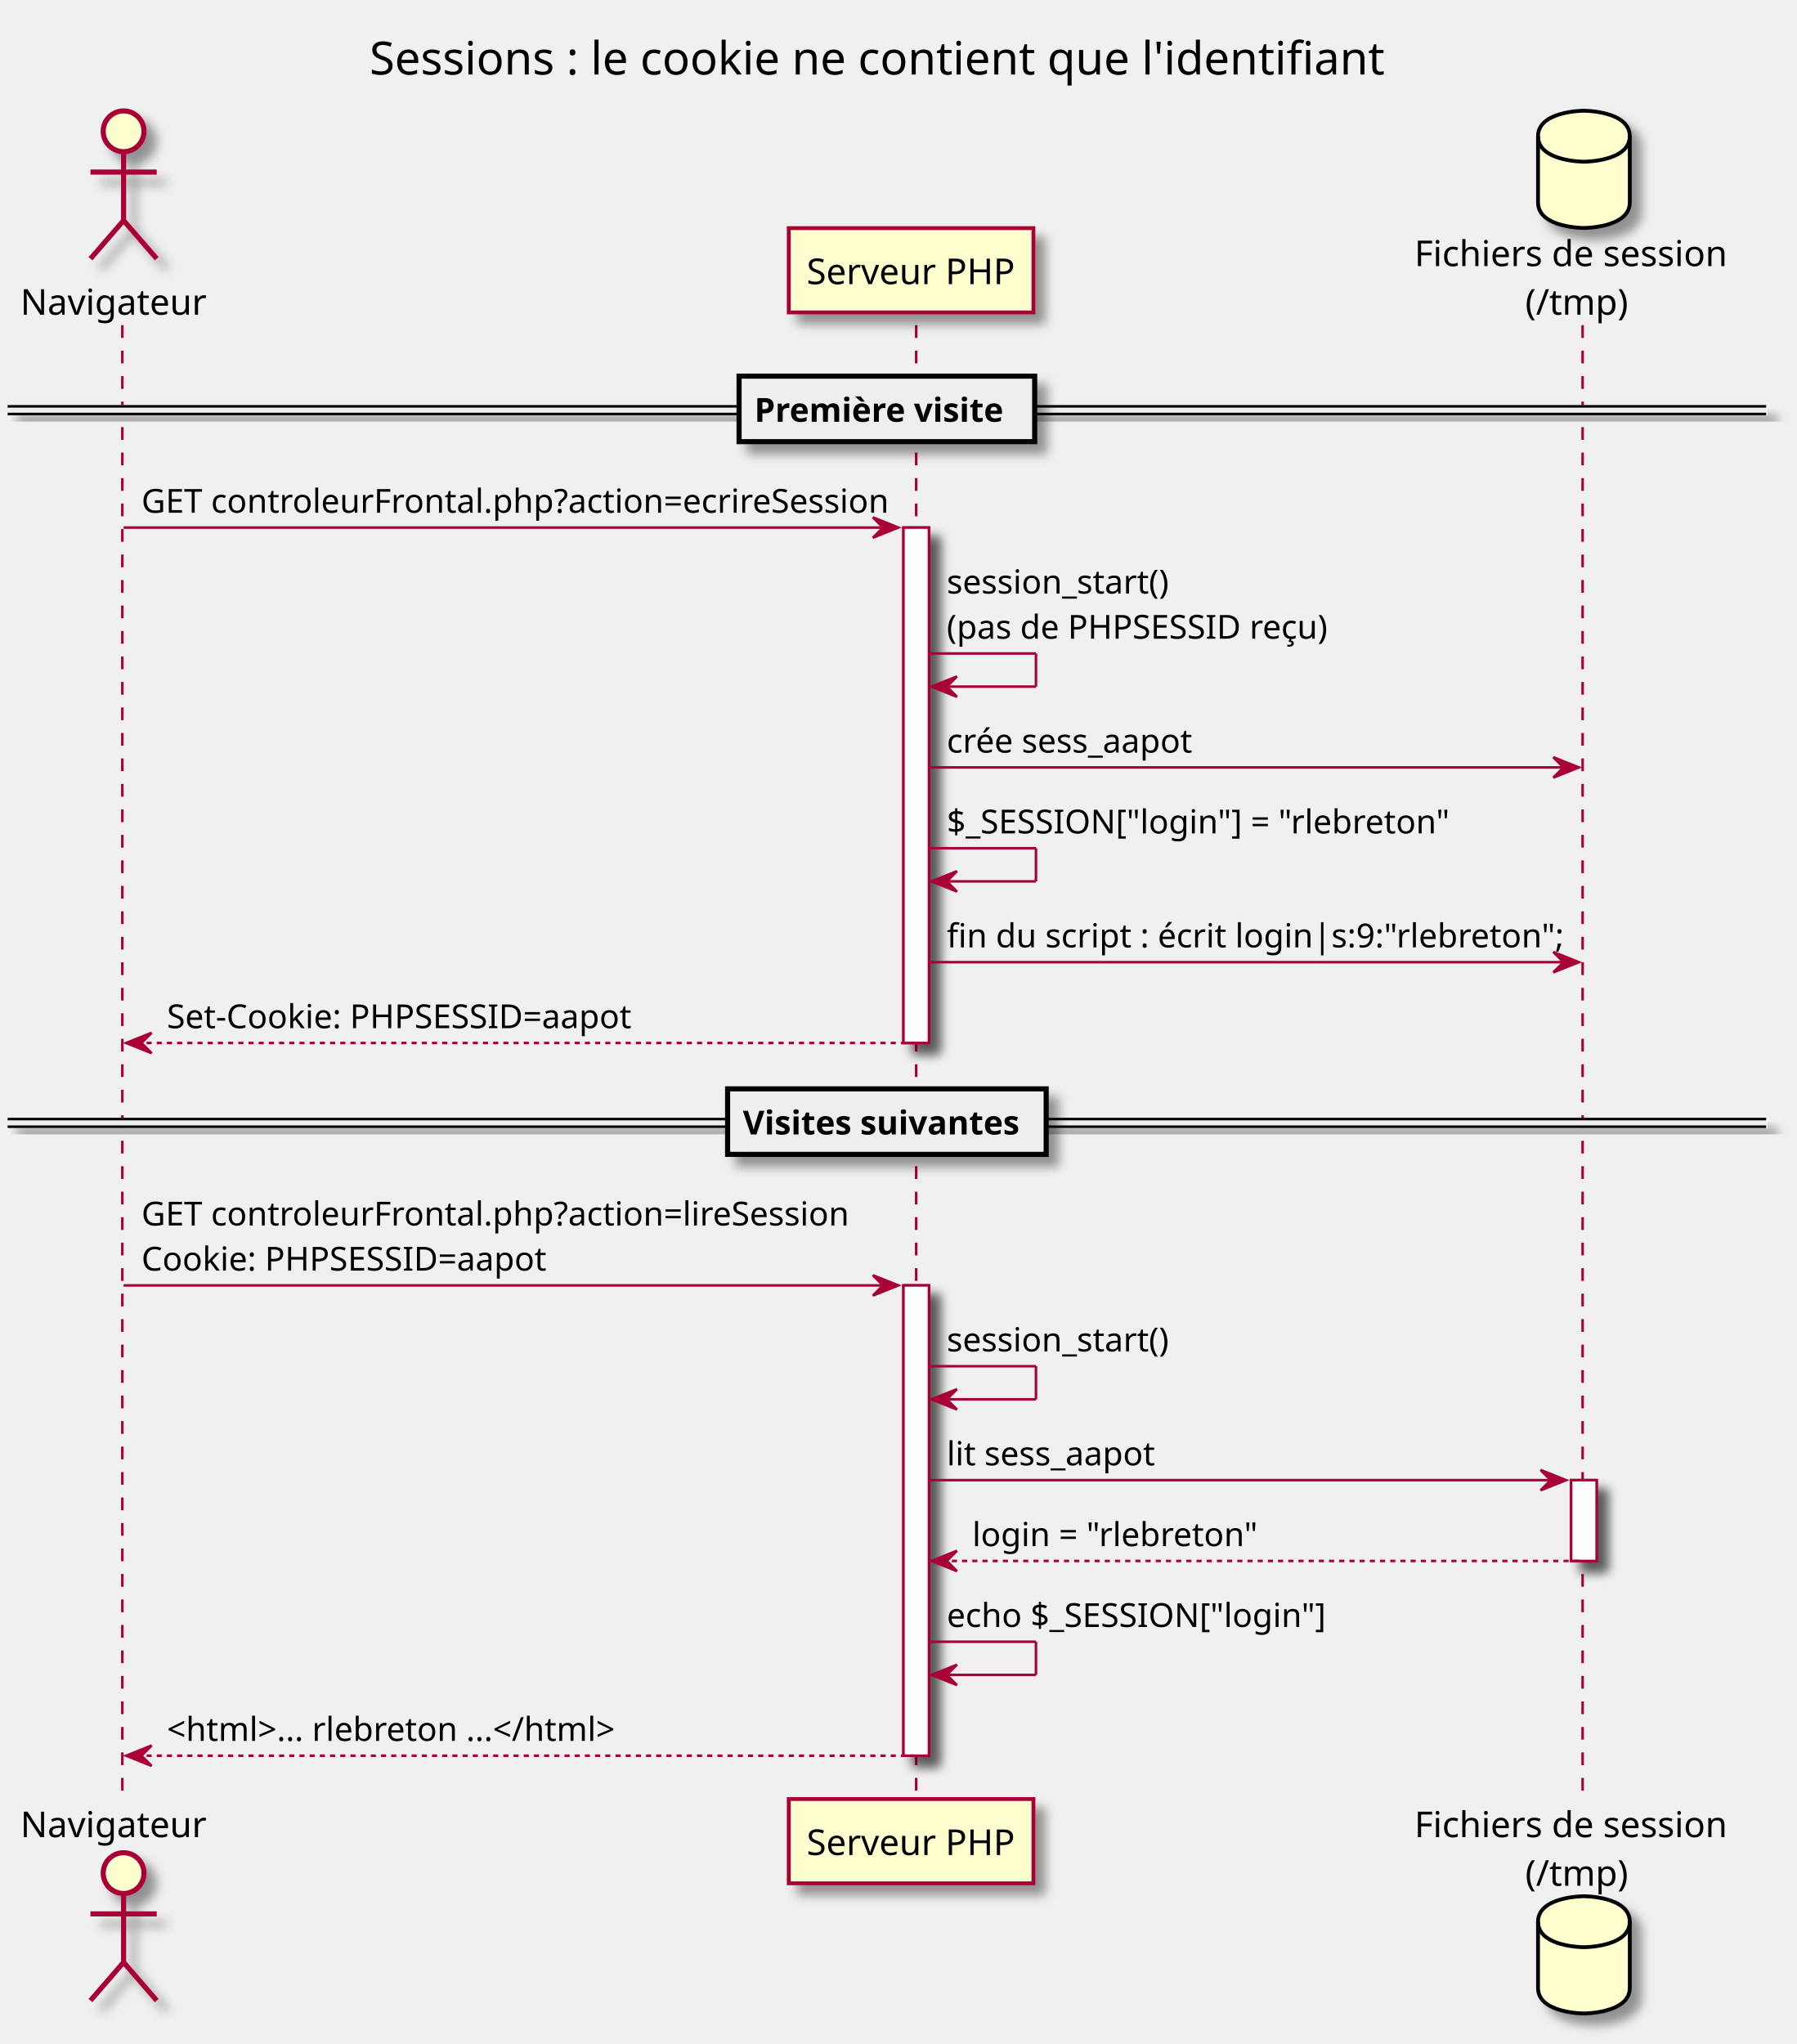
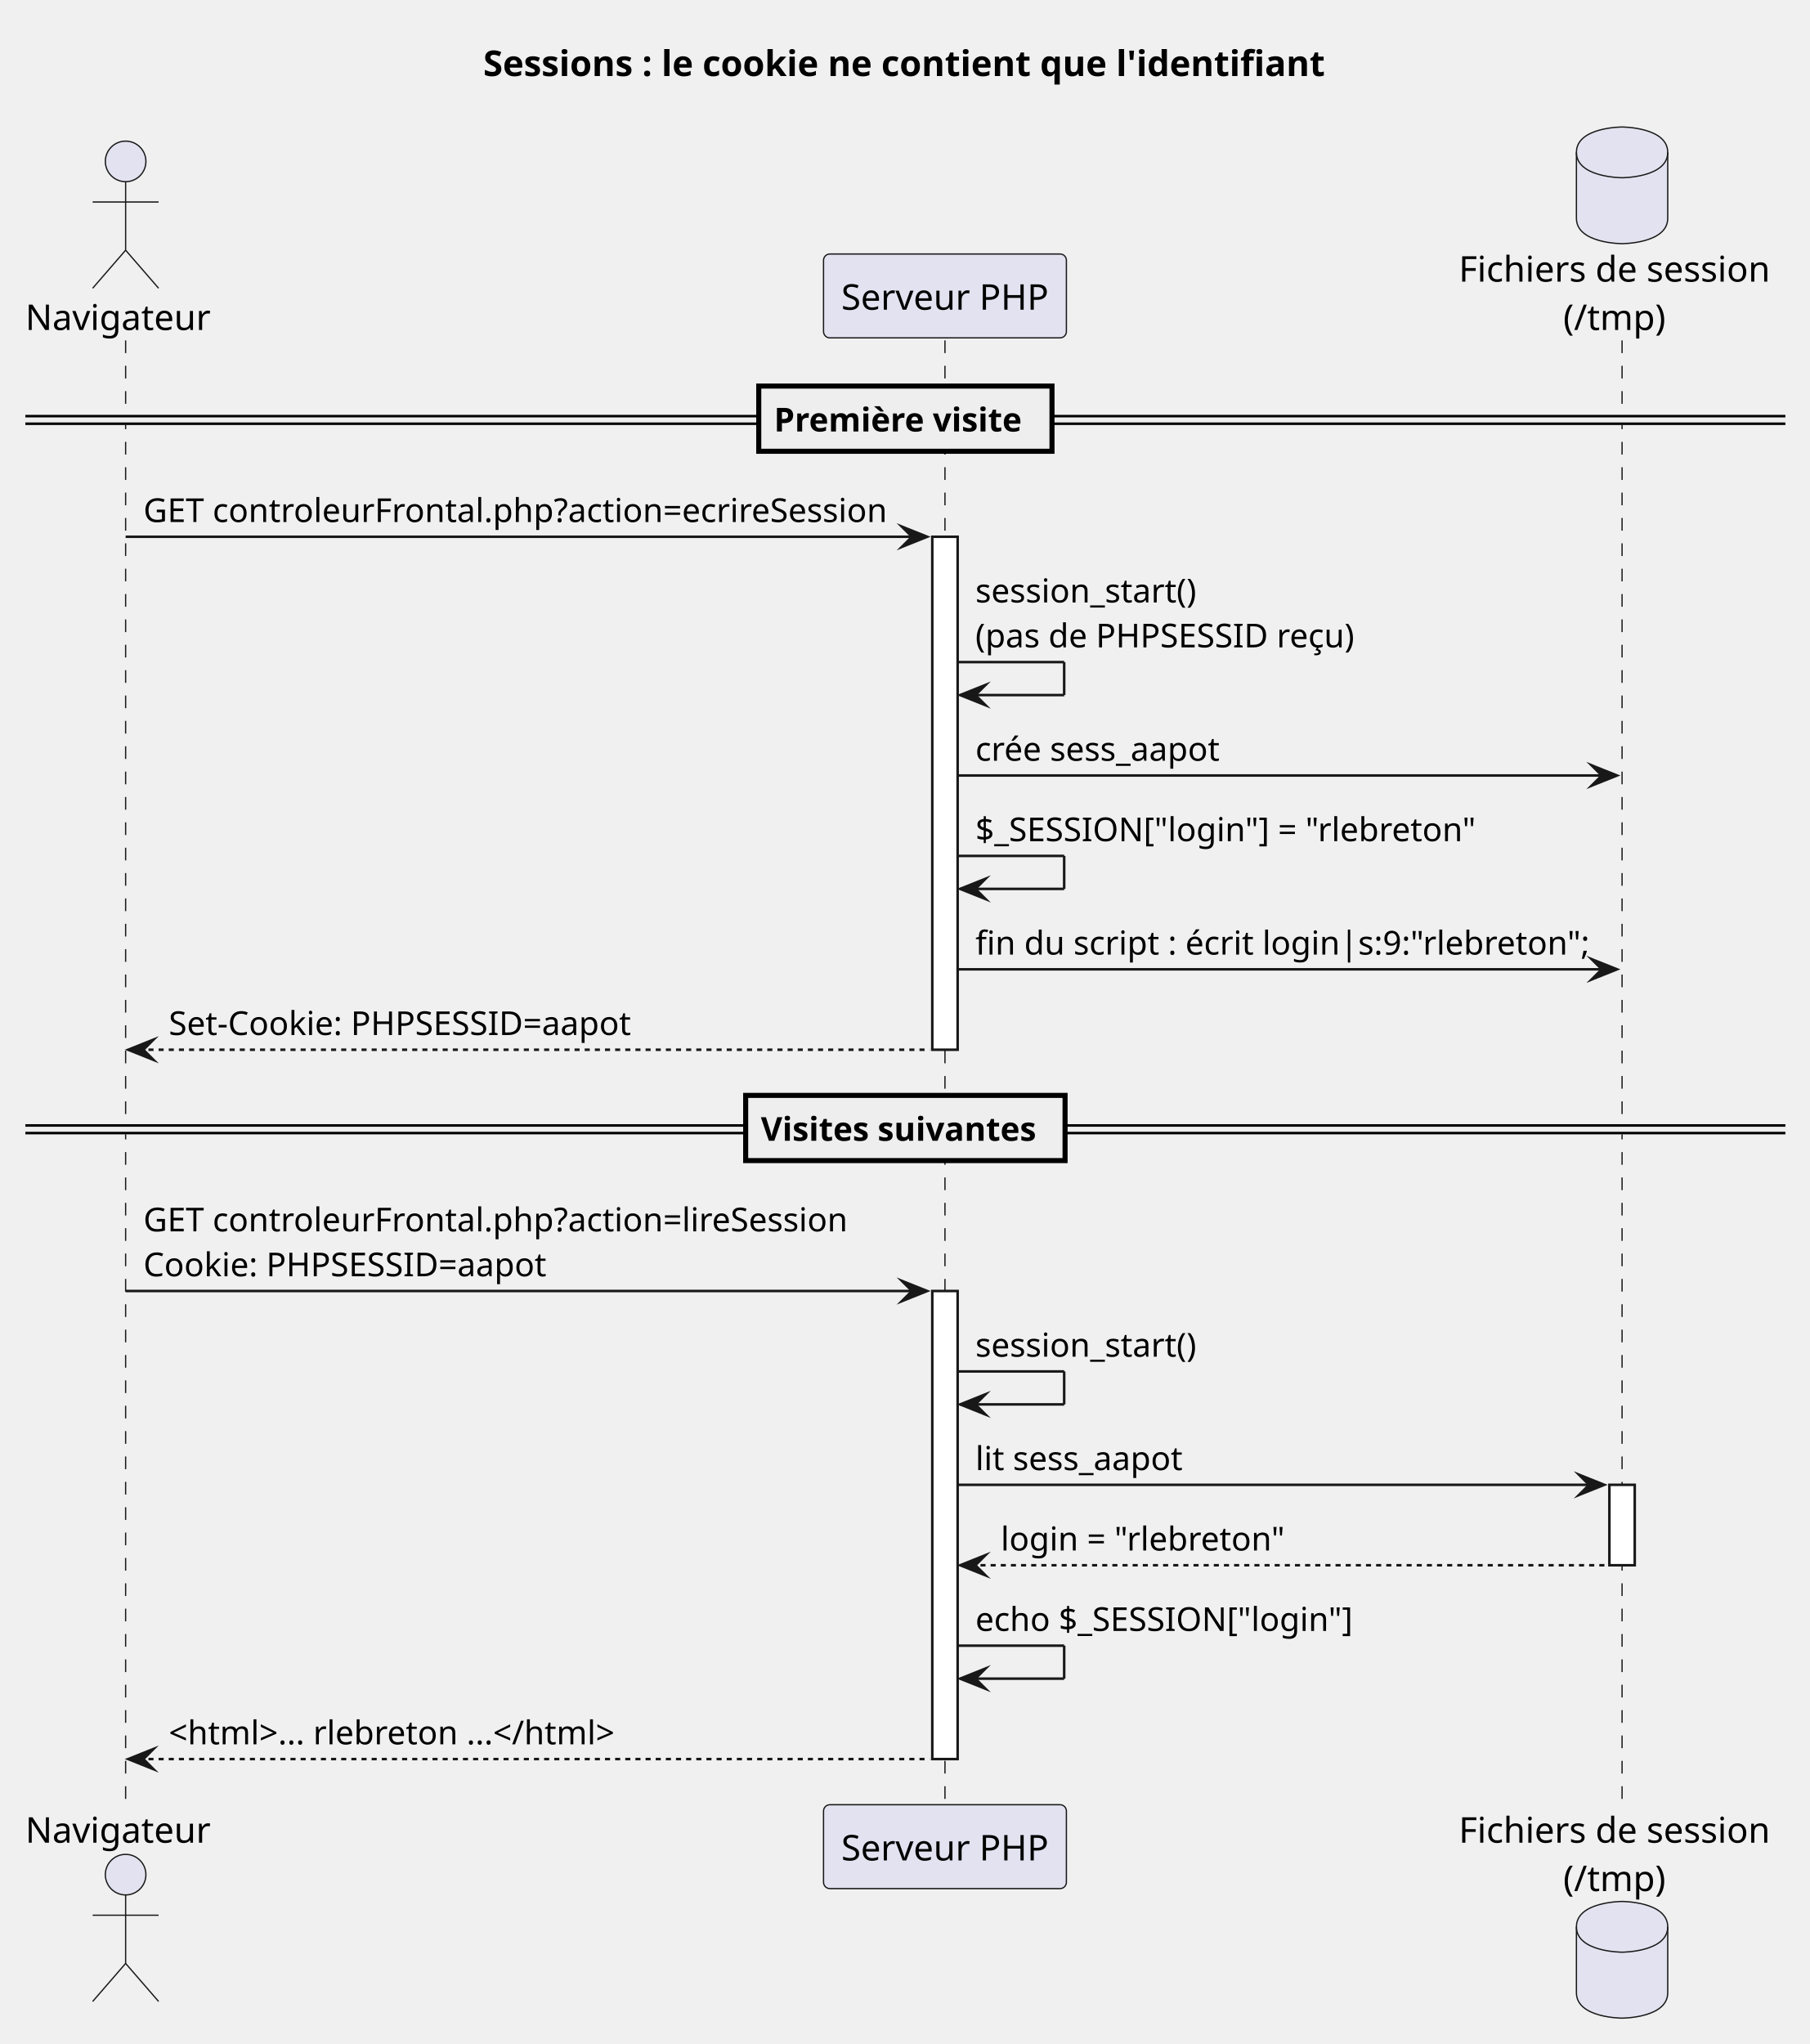
- <svg xmlns="http://www.w3.org/2000/svg" contentScriptType="application/ecmascript" contentStyleType="text/css" height="802px" preserveAspectRatio="none" style="width:705px;height:802px;" version="1.1" viewBox="0 0 705 802" width="705px" zoomAndPan="magnify">
-   <defs>
-     <filter height="300%" id="frfxj6kliwc1g" width="300%" x="-1" y="-1">
-       <feGaussianBlur result="blurOut" stdDeviation="2.0" />
-       <feColorMatrix in="blurOut" result="blurOut2" type="matrix" values="0 0 0 0 0 0 0 0 0 0 0 0 0 0 0 0 0 0 .4 0" />
-       <feOffset dx="4.0" dy="4.0" in="blurOut2" result="blurOut3" />
-       <feBlend in="SourceGraphic" in2="blurOut3" mode="normal" />
-     </filter>
-   </defs>
-   <g>
-     <text fill="#000000" font-family="sans-serif" font-size="18" lengthAdjust="spacingAndGlyphs" textLength="406" x="145" y="29.242">Sessions : le cookie ne contient que l'identifiant</text>
-     <rect fill="#FFFFFF" filter="url(#frfxj6kliwc1g)" height="202.236" style="stroke: #A80036; stroke-width: 1.0;" width="10" x="354.5" y="206.996" />
-     <rect fill="#FFFFFF" filter="url(#frfxj6kliwc1g)" height="184.53" style="stroke: #A80036; stroke-width: 1.0;" width="10" x="354.5" y="504.35" />
-     <rect fill="#FFFFFF" filter="url(#frfxj6kliwc1g)" height="31.706" style="stroke: #A80036; stroke-width: 1.0;" width="10" x="616.5" y="580.762" />
-     <line style="stroke: #A80036; stroke-width: 1.0; stroke-dasharray: 5.0,5.0;" x1="48" x2="48" y1="127.584" y2="706.88" />
-     <line style="stroke: #A80036; stroke-width: 1.0; stroke-dasharray: 5.0,5.0;" x1="359.5" x2="359.5" y1="127.584" y2="706.88" />
-     <line style="stroke: #A80036; stroke-width: 1.0; stroke-dasharray: 5.0,5.0;" x1="621" x2="621" y1="127.584" y2="706.88" />
-     <text fill="#000000" font-family="sans-serif" font-size="14" lengthAdjust="spacingAndGlyphs" textLength="75" x="8" y="123.482">Navigateur</text>
-     <ellipse cx="48.5" cy="51.516" fill="#FEFECE" filter="url(#frfxj6kliwc1g)" rx="8" ry="8" style="stroke: #A80036; stroke-width: 2.0;" />
-     <path d="M48.5,59.516 L48.5,86.516 M35.5,67.516 L61.5,67.516 M48.5,86.516 L35.5,101.516 M48.5,86.516 L61.5,101.516 " fill="none" filter="url(#frfxj6kliwc1g)" style="stroke: #A80036; stroke-width: 2.0;" />
-     <text fill="#000000" font-family="sans-serif" font-size="14" lengthAdjust="spacingAndGlyphs" textLength="75" x="8" y="720.846">Navigateur</text>
-     <ellipse cx="48.5" cy="734.948" fill="#FEFECE" filter="url(#frfxj6kliwc1g)" rx="8" ry="8" style="stroke: #A80036; stroke-width: 2.0;" />
-     <path d="M48.5,742.948 L48.5,769.948 M35.5,750.948 L61.5,750.948 M48.5,769.948 L35.5,784.948 M48.5,769.948 L61.5,784.948 " fill="none" filter="url(#frfxj6kliwc1g)" style="stroke: #A80036; stroke-width: 2.0;" />
-     <rect fill="#FEFECE" filter="url(#frfxj6kliwc1g)" height="33.068" style="stroke: #A80036; stroke-width: 1.5;" width="96" x="309.5" y="89.516" />
-     <text fill="#000000" font-family="sans-serif" font-size="14" lengthAdjust="spacingAndGlyphs" textLength="82" x="316.5" y="111.482">Serveur PHP</text>
-     <rect fill="#FEFECE" filter="url(#frfxj6kliwc1g)" height="33.068" style="stroke: #A80036; stroke-width: 1.5;" width="96" x="309.5" y="705.88" />
-     <text fill="#000000" font-family="sans-serif" font-size="14" lengthAdjust="spacingAndGlyphs" textLength="82" x="316.5" y="727.846">Serveur PHP</text>
-     <text fill="#000000" font-family="sans-serif" font-size="14" lengthAdjust="spacingAndGlyphs" textLength="127" x="555" y="104.414">Fichiers de session</text>
-     <text fill="#000000" font-family="sans-serif" font-size="14" lengthAdjust="spacingAndGlyphs" textLength="40" x="598.5" y="123.482">(/tmp)</text>
-     <path d="M603.5,53.448 C603.5,43.448 621.5,43.448 621.5,43.448 C621.5,43.448 639.5,43.448 639.5,53.448 L639.5,79.448 C639.5,89.448 621.5,89.448 621.5,89.448 C621.5,89.448 603.5,89.448 603.5,79.448 L603.5,53.448 " fill="#FEFECE" filter="url(#frfxj6kliwc1g)" style="stroke: #000000; stroke-width: 1.5;" />
-     <path d="M603.5,53.448 C603.5,63.448 621.5,63.448 621.5,63.448 C621.5,63.448 639.5,63.448 639.5,53.448 " fill="none" style="stroke: #000000; stroke-width: 1.5;" />
-     <text fill="#000000" font-family="sans-serif" font-size="14" lengthAdjust="spacingAndGlyphs" textLength="127" x="555" y="720.846">Fichiers de session</text>
-     <text fill="#000000" font-family="sans-serif" font-size="14" lengthAdjust="spacingAndGlyphs" textLength="40" x="598.5" y="739.914">(/tmp)</text>
-     <path d="M603.5,754.016 C603.5,744.016 621.5,744.016 621.5,744.016 C621.5,744.016 639.5,744.016 639.5,754.016 L639.5,780.016 C639.5,790.016 621.5,790.016 621.5,790.016 C621.5,790.016 603.5,790.016 603.5,780.016 L603.5,754.016 " fill="#FEFECE" filter="url(#frfxj6kliwc1g)" style="stroke: #000000; stroke-width: 1.5;" />
-     <path d="M603.5,754.016 C603.5,764.016 621.5,764.016 621.5,764.016 C621.5,764.016 639.5,764.016 639.5,754.016 " fill="none" style="stroke: #000000; stroke-width: 1.5;" />
-     <rect fill="#FFFFFF" filter="url(#frfxj6kliwc1g)" height="202.236" style="stroke: #A80036; stroke-width: 1.0;" width="10" x="354.5" y="206.996" />
-     <rect fill="#FFFFFF" filter="url(#frfxj6kliwc1g)" height="184.53" style="stroke: #A80036; stroke-width: 1.0;" width="10" x="354.5" y="504.35" />
-     <rect fill="#FFFFFF" filter="url(#frfxj6kliwc1g)" height="31.706" style="stroke: #A80036; stroke-width: 1.0;" width="10" x="616.5" y="580.762" />
-     <rect fill="#EEEEEE" filter="url(#frfxj6kliwc1g)" height="3" style="stroke: #EEEEEE; stroke-width: 1.0;" width="690" x="3" y="159.437" />
-     <line style="stroke: #000000; stroke-width: 1.0;" x1="3" x2="693" y1="159.437" y2="159.437" />
-     <line style="stroke: #000000; stroke-width: 1.0;" x1="3" x2="693" y1="162.437" y2="162.437" />
-     <rect fill="#EEEEEE" filter="url(#frfxj6kliwc1g)" height="25.706" style="stroke: #000000; stroke-width: 2.0;" width="116" x="290" y="147.584" />
-     <text fill="#000000" font-family="sans-serif" font-size="13" font-weight="bold" lengthAdjust="spacingAndGlyphs" textLength="99" x="296" y="165.481">Première visite</text>
-     <polygon fill="#A80036" points="342.5,202.996,352.5,206.996,342.5,210.996,346.5,206.996" style="stroke: #A80036; stroke-width: 1.0;" />
-     <line style="stroke: #A80036; stroke-width: 1.0;" x1="48.5" x2="348.5" y1="206.996" y2="206.996" />
-     <text fill="#000000" font-family="sans-serif" font-size="13" lengthAdjust="spacingAndGlyphs" textLength="287" x="55.5" y="201.187">GET controleurFrontal.php?action=ecrireSession</text>
-     <line style="stroke: #A80036; stroke-width: 1.0;" x1="364.5" x2="406.5" y1="256.408" y2="256.408" />
-     <line style="stroke: #A80036; stroke-width: 1.0;" x1="406.5" x2="406.5" y1="256.408" y2="269.408" />
-     <line style="stroke: #A80036; stroke-width: 1.0;" x1="365.5" x2="406.5" y1="269.408" y2="269.408" />
-     <polygon fill="#A80036" points="375.5,265.408,365.5,269.408,375.5,273.408,371.5,269.408" style="stroke: #A80036; stroke-width: 1.0;" />
-     <text fill="#000000" font-family="sans-serif" font-size="13" lengthAdjust="spacingAndGlyphs" textLength="86" x="371.5" y="232.893">session_start()</text>
-     <text fill="#000000" font-family="sans-serif" font-size="13" lengthAdjust="spacingAndGlyphs" textLength="146" x="371.5" y="250.599">(pas de PHPSESSID reçu)</text>
-     <polygon fill="#A80036" points="609.5,297.114,619.5,301.114,609.5,305.114,613.5,301.114" style="stroke: #A80036; stroke-width: 1.0;" />
-     <line style="stroke: #A80036; stroke-width: 1.0;" x1="364.5" x2="615.5" y1="301.114" y2="301.114" />
-     <text fill="#000000" font-family="sans-serif" font-size="13" lengthAdjust="spacingAndGlyphs" textLength="94" x="371.5" y="295.305">crée sess_aapot</text>
-     <line style="stroke: #A80036; stroke-width: 1.0;" x1="364.5" x2="406.5" y1="332.82" y2="332.82" />
-     <line style="stroke: #A80036; stroke-width: 1.0;" x1="406.5" x2="406.5" y1="332.82" y2="345.82" />
-     <line style="stroke: #A80036; stroke-width: 1.0;" x1="365.5" x2="406.5" y1="345.82" y2="345.82" />
-     <polygon fill="#A80036" points="375.5,341.82,365.5,345.82,375.5,349.82,371.5,345.82" style="stroke: #A80036; stroke-width: 1.0;" />
-     <text fill="#000000" font-family="sans-serif" font-size="13" lengthAdjust="spacingAndGlyphs" textLength="192" x="371.5" y="327.011">$_SESSION["login"] = "rlebreton"</text>
-     <polygon fill="#A80036" points="609.5,373.526,619.5,377.526,609.5,381.526,613.5,377.526" style="stroke: #A80036; stroke-width: 1.0;" />
-     <line style="stroke: #A80036; stroke-width: 1.0;" x1="364.5" x2="615.5" y1="377.526" y2="377.526" />
-     <text fill="#000000" font-family="sans-serif" font-size="13" lengthAdjust="spacingAndGlyphs" textLength="233" x="371.5" y="371.717">fin du script : écrit login|s:9:"rlebreton";</text>
-     <polygon fill="#A80036" points="59.5,405.232,49.5,409.232,59.5,413.232,55.5,409.232" style="stroke: #A80036; stroke-width: 1.0;" />
-     <line style="stroke: #A80036; stroke-width: 1.0; stroke-dasharray: 2.0,2.0;" x1="53.5" x2="358.5" y1="409.232" y2="409.232" />
-     <text fill="#000000" font-family="sans-serif" font-size="13" lengthAdjust="spacingAndGlyphs" textLength="179" x="65.5" y="403.423">Set-Cookie: PHPSESSID=aapot</text>
-     <rect fill="#EEEEEE" filter="url(#frfxj6kliwc1g)" height="3" style="stroke: #EEEEEE; stroke-width: 1.0;" width="690" x="3" y="439.085" />
-     <line style="stroke: #000000; stroke-width: 1.0;" x1="3" x2="693" y1="439.085" y2="439.085" />
-     <line style="stroke: #000000; stroke-width: 1.0;" x1="3" x2="693" y1="442.085" y2="442.085" />
-     <rect fill="#EEEEEE" filter="url(#frfxj6kliwc1g)" height="25.706" style="stroke: #000000; stroke-width: 2.0;" width="125" x="285.5" y="427.232" />
-     <text fill="#000000" font-family="sans-serif" font-size="13" font-weight="bold" lengthAdjust="spacingAndGlyphs" textLength="108" x="291.5" y="445.129">Visites suivantes</text>
-     <polygon fill="#A80036" points="342.5,500.35,352.5,504.35,342.5,508.35,346.5,504.35" style="stroke: #A80036; stroke-width: 1.0;" />
-     <line style="stroke: #A80036; stroke-width: 1.0;" x1="48.5" x2="348.5" y1="504.35" y2="504.35" />
-     <text fill="#000000" font-family="sans-serif" font-size="13" lengthAdjust="spacingAndGlyphs" textLength="272" x="55.5" y="480.835">GET controleurFrontal.php?action=lireSession</text>
-     <text fill="#000000" font-family="sans-serif" font-size="13" lengthAdjust="spacingAndGlyphs" textLength="156" x="55.5" y="498.541">Cookie: PHPSESSID=aapot</text>
-     <line style="stroke: #A80036; stroke-width: 1.0;" x1="364.5" x2="406.5" y1="536.056" y2="536.056" />
-     <line style="stroke: #A80036; stroke-width: 1.0;" x1="406.5" x2="406.5" y1="536.056" y2="549.056" />
-     <line style="stroke: #A80036; stroke-width: 1.0;" x1="365.5" x2="406.5" y1="549.056" y2="549.056" />
-     <polygon fill="#A80036" points="375.5,545.056,365.5,549.056,375.5,553.056,371.5,549.056" style="stroke: #A80036; stroke-width: 1.0;" />
-     <text fill="#000000" font-family="sans-serif" font-size="13" lengthAdjust="spacingAndGlyphs" textLength="86" x="371.5" y="530.247">session_start()</text>
-     <polygon fill="#A80036" points="604.5,576.762,614.5,580.762,604.5,584.762,608.5,580.762" style="stroke: #A80036; stroke-width: 1.0;" />
-     <line style="stroke: #A80036; stroke-width: 1.0;" x1="364.5" x2="610.5" y1="580.762" y2="580.762" />
-     <text fill="#000000" font-family="sans-serif" font-size="13" lengthAdjust="spacingAndGlyphs" textLength="80" x="371.5" y="574.953">lit sess_aapot</text>
-     <polygon fill="#A80036" points="375.5,608.468,365.5,612.468,375.5,616.468,371.5,612.468" style="stroke: #A80036; stroke-width: 1.0;" />
-     <line style="stroke: #A80036; stroke-width: 1.0; stroke-dasharray: 2.0,2.0;" x1="369.5" x2="620.5" y1="612.468" y2="612.468" />
-     <text fill="#000000" font-family="sans-serif" font-size="13" lengthAdjust="spacingAndGlyphs" textLength="109" x="381.5" y="606.659">login = "rlebreton"</text>
-     <line style="stroke: #A80036; stroke-width: 1.0;" x1="364.5" x2="406.5" y1="644.174" y2="644.174" />
-     <line style="stroke: #A80036; stroke-width: 1.0;" x1="406.5" x2="406.5" y1="644.174" y2="657.174" />
-     <line style="stroke: #A80036; stroke-width: 1.0;" x1="365.5" x2="406.5" y1="657.174" y2="657.174" />
-     <polygon fill="#A80036" points="375.5,653.174,365.5,657.174,375.5,661.174,371.5,657.174" style="stroke: #A80036; stroke-width: 1.0;" />
-     <text fill="#000000" font-family="sans-serif" font-size="13" lengthAdjust="spacingAndGlyphs" textLength="145" x="371.5" y="638.365">echo $_SESSION["login"]</text>
-     <polygon fill="#A80036" points="59.5,684.88,49.5,688.88,59.5,692.88,55.5,688.88" style="stroke: #A80036; stroke-width: 1.0;" />
-     <line style="stroke: #A80036; stroke-width: 1.0; stroke-dasharray: 2.0,2.0;" x1="53.5" x2="358.5" y1="688.88" y2="688.88" />
-     <text fill="#000000" font-family="sans-serif" font-size="13" lengthAdjust="spacingAndGlyphs" textLength="169" x="65.5" y="683.071">&lt;html&gt;... rlebreton ...&lt;/html&gt;</text>
+ <svg xmlns="http://www.w3.org/2000/svg" version="1.1" data-diagram-type="SEQUENCE" style="width:856px;height:967px;background:#FFFFFF;" width="856.8px" height="967.2px" viewBox="0 0 856 967" zoomAndPan="magnify" preserveAspectRatio="none" contentStyleType="text/css">
+   <defs />
+   <g font-family="sans-serif" lengthAdjust="spacing">
+     <g class="title" data-source-line="2">
+       <text x="228.634" y="35.959" fill="#000" font-size="16.8" textLength="398.259" font-weight="700">Sessions : le cookie ne contient que l'identifiant</text>
+     </g>
+     <g class="participant-lifeline" data-qualified-name="C" data-entity-uid="part1" id="part1-lifeline" data-source-line="4">
+       <g>
+         <rect x="55.239" y="161.045" width="9.6" height="692.756" fill="#000" fill-opacity="0" />
+         <line x1="59.439" y1="161.045" x2="59.439" y2="853.8" style="stroke:#181818;stroke-width:0.6;stroke-dasharray:6,6;" />
+       </g>
+     </g>
+     <g class="participant-lifeline" data-qualified-name="S" data-entity-uid="part2" id="part2-lifeline" data-source-line="5">
+       <g>
+         <rect x="442.896" y="161.045" width="9.6" height="692.756" fill="#000" fill-opacity="0" />
+         <line x1="447.096" y1="161.045" x2="447.096" y2="853.8" style="stroke:#181818;stroke-width:0.6;stroke-dasharray:6,6;" />
+       </g>
+     </g>
+     <g>
+       <rect x="441.096" y="253.939" width="12" height="242.683" fill="#FFF" style="stroke:#181818;stroke-width:1.2;" />
+     </g>
+     <g>
+       <rect x="441.096" y="610.764" width="12" height="221.436" fill="#FFF" style="stroke:#181818;stroke-width:1.2;" />
+     </g>
+     <g class="participant-lifeline" data-qualified-name="F" data-entity-uid="part3" id="part3-lifeline" data-source-line="6">
+       <g>
+         <rect x="763.26" y="161.045" width="9.6" height="692.756" fill="#000" fill-opacity="0" />
+         <line x1="767.46" y1="161.045" x2="767.46" y2="853.8" style="stroke:#181818;stroke-width:0.6;stroke-dasharray:6,6;" />
+       </g>
+     </g>
+     <g>
+       <rect x="761.46" y="702.458" width="12" height="38.047" fill="#FFF" style="stroke:#181818;stroke-width:1.2;" />
+     </g>
+     <g class="participant participant-head" data-qualified-name="C" data-entity-uid="part1" id="part1-head" data-source-line="4">
+       <text x="12" y="156.122" fill="#000" font-size="16.8" textLength="87.679">Navigateur</text>
+       <ellipse cx="59.439" cy="76.363" rx="9.6" ry="9.6" fill="#E2E2F0" style="stroke:#181818;stroke-width:0.6;" />
+       <path d="M59.439,85.963 L59.439,118.363 M43.839,95.563 L75.039,95.563 M59.439,118.363 L43.839,136.363 M59.439,118.363 L75.039,136.363" style="stroke:#181818;stroke-width:0.6;" fill="none" />
+     </g>
+     <g class="participant participant-head" data-qualified-name="S" data-entity-uid="part2" id="part2-head" data-source-line="5">
+       <rect x="389.64" y="120.163" width="114.912" height="39.682" fill="#E2E2F0" style="stroke:#181818;stroke-width:0.6;" rx="3" ry="3" />
+       <text x="398.04" y="146.522" fill="#000" font-size="16.8" textLength="98.112">Serveur PHP</text>
+     </g>
+     <g class="participant participant-head" data-qualified-name="F" data-entity-uid="part3" id="part3-head" data-source-line="6">
+       <text x="690.193" y="133.241" fill="#000" font-size="16.8" textLength="147.335">Fichiers de session</text>
+       <text x="739.643" y="156.122" fill="#000" font-size="16.8" textLength="48.434">(/tmp)</text>
+       <path d="M745.86,72.082 C745.86,60.082 767.46,60.082 767.46,60.082 C767.46,60.082 789.06,60.082 789.06,72.082 L789.06,103.282 C789.06,115.282 767.46,115.282 767.46,115.282 C767.46,115.282 745.86,115.282 745.86,103.282 L745.86,72.082" style="stroke:#181818;stroke-width:0.6;" fill="#E2E2F0" />
+       <path d="M745.86,72.082 C745.86,84.082 767.46,84.082 767.46,84.082 C767.46,84.082 789.06,84.082 789.06,72.082" style="stroke:#181818;stroke-width:0.6;" fill="none" />
+     </g>
+     <g class="participant participant-tail" data-qualified-name="C" data-entity-uid="part1" id="part1-tail" data-source-line="4">
+       <text x="12" y="871.759" fill="#000" font-size="16.8" textLength="87.679">Navigateur</text>
+       <ellipse cx="59.439" cy="886.882" rx="9.6" ry="9.6" fill="#E2E2F0" style="stroke:#181818;stroke-width:0.6;" />
+       <path d="M59.439,896.482 L59.439,928.882 M43.839,906.082 L75.039,906.082 M59.439,928.882 L43.839,946.882 M59.439,928.882 L75.039,946.882" style="stroke:#181818;stroke-width:0.6;" fill="none" />
+     </g>
+     <g class="participant participant-tail" data-qualified-name="S" data-entity-uid="part2" id="part2-tail" data-source-line="5">
+       <rect x="389.64" y="853.8" width="114.912" height="39.682" fill="#E2E2F0" style="stroke:#181818;stroke-width:0.6;" rx="3" ry="3" />
+       <text x="398.04" y="880.159" fill="#000" font-size="16.8" textLength="98.112">Serveur PHP</text>
+     </g>
+     <g class="participant participant-tail" data-qualified-name="F" data-entity-uid="part3" id="part3-tail" data-source-line="6">
+       <text x="690.193" y="871.759" fill="#000" font-size="16.8" textLength="147.335">Fichiers de session</text>
+       <text x="739.643" y="894.641" fill="#000" font-size="16.8" textLength="48.434">(/tmp)</text>
+       <path d="M745.86,911.563 C745.86,899.563 767.46,899.563 767.46,899.563 C767.46,899.563 789.06,899.563 789.06,911.563 L789.06,942.763 C789.06,954.763 767.46,954.763 767.46,954.763 C767.46,954.763 745.86,954.763 745.86,942.763 L745.86,911.563" style="stroke:#181818;stroke-width:0.6;" fill="#E2E2F0" />
+       <path d="M745.86,911.563 C745.86,923.563 767.46,923.563 767.46,923.563 C767.46,923.563 789.06,923.563 789.06,911.563" style="stroke:#181818;stroke-width:0.6;" fill="none" />
+     </g>
+     <rect x="12" y="196.868" width="832.728" height="3.6" fill="#EEE" style="stroke:#EEE;stroke-width:1.2;" />
+     <line x1="12" y1="196.868" x2="844.728" y2="196.868" style="stroke:#000;stroke-width:1.2;" />
+     <line x1="12" y1="200.468" x2="844.728" y2="200.468" style="stroke:#000;stroke-width:1.2;" />
+     <rect x="358.991" y="182.645" width="138.745" height="30.847" fill="#EEE" style="stroke:#000;stroke-width:2.4;" />
+     <text x="366.191" y="204.121" fill="#000" font-size="15.6" textLength="117.889" font-weight="700">Première visite</text>
+     <g class="message" data-entity-1="part1" data-entity-2="part2" id="msg1" data-source-line="9">
+       <polygon points="426.696,249.139,438.696,253.939,426.696,258.739,431.496,253.939" fill="#181818" style="stroke:#181818;stroke-width:1.2;stroke-linejoin:miter;stroke-miterlimit:10;" />
+       <line x1="59.439" y1="253.939" x2="433.896" y2="253.939" style="stroke:#181818;stroke-width:1.2;" />
+       <text x="67.839" y="246.968" fill="#000" font-size="15.6" textLength="352.857">GET controleurFrontal.php?action=ecrireSession</text>
+     </g>
+     <g class="message" data-entity-1="part2" data-entity-2="part2" id="msg2" data-source-line="11">
+       <line x1="453.096" y1="313.233" x2="503.496" y2="313.233" style="stroke:#181818;stroke-width:1.2;" />
+       <line x1="503.496" y1="313.233" x2="503.496" y2="328.833" style="stroke:#181818;stroke-width:1.2;" />
+       <line x1="454.296" y1="328.833" x2="503.496" y2="328.833" style="stroke:#181818;stroke-width:1.2;" />
+       <polygon points="466.296,324.033,454.296,328.833,466.296,333.633,461.496,328.833" fill="#181818" style="stroke:#181818;stroke-width:1.2;stroke-linejoin:miter;stroke-miterlimit:10;" />
+       <text x="461.496" y="285.015" fill="#000" font-size="15.6" textLength="104.536">session_start()</text>
+       <text x="461.496" y="306.263" fill="#000" font-size="15.6" textLength="179.587">(pas de PHPSESSID reçu)</text>
+     </g>
+     <g class="message" data-entity-1="part2" data-entity-2="part3" id="msg3" data-source-line="12">
+       <polygon points="753.06,362.081,765.06,366.881,753.06,371.681,757.86,366.881" fill="#181818" style="stroke:#181818;stroke-width:1.2;stroke-linejoin:miter;stroke-miterlimit:10;" />
+       <line x1="453.096" y1="366.881" x2="760.26" y2="366.881" style="stroke:#181818;stroke-width:1.2;" />
+       <text x="461.496" y="359.91" fill="#000" font-size="15.6" textLength="115.892">crée sess_aapot</text>
+     </g>
+     <g class="message" data-entity-1="part2" data-entity-2="part2" id="msg4" data-source-line="13">
+       <line x1="453.096" y1="404.928" x2="503.496" y2="404.928" style="stroke:#181818;stroke-width:1.2;" />
+       <line x1="503.496" y1="404.928" x2="503.496" y2="420.528" style="stroke:#181818;stroke-width:1.2;" />
+       <line x1="454.296" y1="420.528" x2="503.496" y2="420.528" style="stroke:#181818;stroke-width:1.2;" />
+       <polygon points="466.296,415.728,454.296,420.528,466.296,425.328,461.496,420.528" fill="#181818" style="stroke:#181818;stroke-width:1.2;stroke-linejoin:miter;stroke-miterlimit:10;" />
+       <text x="461.496" y="397.957" fill="#000" font-size="15.6" textLength="237.838">$_SESSION["login"] = "rlebreton"</text>
+     </g>
+     <g class="message" data-entity-1="part2" data-entity-2="part3" id="msg5" data-source-line="14">
+       <polygon points="753.06,453.775,765.06,458.575,753.06,463.375,757.86,458.575" fill="#181818" style="stroke:#181818;stroke-width:1.2;stroke-linejoin:miter;stroke-miterlimit:10;" />
+       <line x1="453.096" y1="458.575" x2="760.26" y2="458.575" style="stroke:#181818;stroke-width:1.2;" />
+       <text x="461.496" y="451.604" fill="#000" font-size="15.6" textLength="291.564">fin du script : écrit login|s:9:"rlebreton";</text>
+     </g>
+     <g class="message" data-entity-1="part2" data-entity-2="part1" id="msg6" data-source-line="15">
+       <polygon points="72.639,491.822,60.639,496.622,72.639,501.422,67.839,496.622" fill="#181818" style="stroke:#181818;stroke-width:1.2;stroke-linejoin:miter;stroke-miterlimit:10;" />
+       <line x1="65.439" y1="496.622" x2="439.896" y2="496.622" style="stroke:#181818;stroke-width:1.2;stroke-dasharray:2.4,2.4;" />
+       <text x="79.839" y="489.651" fill="#000" font-size="15.6" textLength="218.712">Set-Cookie: PHPSESSID=aapot</text>
+     </g>
+     <rect x="12" y="532.446" width="832.728" height="3.6" fill="#EEE" style="stroke:#EEE;stroke-width:1.2;" />
+     <line x1="12" y1="532.446" x2="844.728" y2="532.446" style="stroke:#000;stroke-width:1.2;" />
+     <line x1="12" y1="536.046" x2="844.728" y2="536.046" style="stroke:#000;stroke-width:1.2;" />
+     <rect x="352.806" y="518.222" width="151.116" height="30.847" fill="#EEE" style="stroke:#000;stroke-width:2.4;" />
+     <text x="360.006" y="539.699" fill="#000" font-size="15.6" textLength="130.26" font-weight="700">Visites suivantes</text>
+     <g class="message" data-entity-1="part1" data-entity-2="part2" id="msg7" data-source-line="19">
+       <polygon points="426.696,605.964,438.696,610.764,426.696,615.564,431.496,610.764" fill="#181818" style="stroke:#181818;stroke-width:1.2;stroke-linejoin:miter;stroke-miterlimit:10;" />
+       <line x1="59.439" y1="610.764" x2="433.896" y2="610.764" style="stroke:#181818;stroke-width:1.2;" />
+       <text x="67.839" y="582.546" fill="#000" font-size="15.6" textLength="334.152">GET controleurFrontal.php?action=lireSession</text>
+       <text x="67.839" y="603.793" fill="#000" font-size="15.6" textLength="190.695">Cookie: PHPSESSID=aapot</text>
+     </g>
+     <g class="message" data-entity-1="part2" data-entity-2="part2" id="msg8" data-source-line="21">
+       <line x1="453.096" y1="648.811" x2="503.496" y2="648.811" style="stroke:#181818;stroke-width:1.2;" />
+       <line x1="503.496" y1="648.811" x2="503.496" y2="664.411" style="stroke:#181818;stroke-width:1.2;" />
+       <line x1="454.296" y1="664.411" x2="503.496" y2="664.411" style="stroke:#181818;stroke-width:1.2;" />
+       <polygon points="466.296,659.611,454.296,664.411,466.296,669.211,461.496,664.411" fill="#181818" style="stroke:#181818;stroke-width:1.2;stroke-linejoin:miter;stroke-miterlimit:10;" />
+       <text x="461.496" y="641.84" fill="#000" font-size="15.6" textLength="104.536">session_start()</text>
+     </g>
+     <g class="message" data-entity-1="part2" data-entity-2="part3" id="msg9" data-source-line="22">
+       <polygon points="747.06,697.658,759.06,702.458,747.06,707.258,751.86,702.458" fill="#181818" style="stroke:#181818;stroke-width:1.2;stroke-linejoin:miter;stroke-miterlimit:10;" />
+       <line x1="453.096" y1="702.458" x2="754.26" y2="702.458" style="stroke:#181818;stroke-width:1.2;" />
+       <text x="461.496" y="695.488" fill="#000" font-size="15.6" textLength="98.046">lit sess_aapot</text>
+     </g>
+     <g class="message" data-entity-1="part3" data-entity-2="part2" id="msg10" data-source-line="24">
+       <polygon points="466.296,735.706,454.296,740.506,466.296,745.306,461.496,740.506" fill="#181818" style="stroke:#181818;stroke-width:1.2;stroke-linejoin:miter;stroke-miterlimit:10;" />
+       <line x1="459.096" y1="740.506" x2="760.26" y2="740.506" style="stroke:#181818;stroke-width:1.2;stroke-dasharray:2.4,2.4;" />
+       <text x="473.496" y="733.535" fill="#000" font-size="15.6" textLength="135.299">login = "rlebreton"</text>
+     </g>
+     <g class="message" data-entity-1="part2" data-entity-2="part2" id="msg11" data-source-line="26">
+       <line x1="453.096" y1="778.553" x2="503.496" y2="778.553" style="stroke:#181818;stroke-width:1.2;" />
+       <line x1="503.496" y1="778.553" x2="503.496" y2="794.153" style="stroke:#181818;stroke-width:1.2;" />
+       <line x1="454.296" y1="794.153" x2="503.496" y2="794.153" style="stroke:#181818;stroke-width:1.2;" />
+       <polygon points="466.296,789.353,454.296,794.153,466.296,798.953,461.496,794.153" fill="#181818" style="stroke:#181818;stroke-width:1.2;stroke-linejoin:miter;stroke-miterlimit:10;" />
+       <text x="461.496" y="771.582" fill="#000" font-size="15.6" textLength="178.683">echo $_SESSION["login"]</text>
+     </g>
+     <g class="message" data-entity-1="part2" data-entity-2="part1" id="msg12" data-source-line="27">
+       <polygon points="72.639,827.4,60.639,832.2,72.639,837,67.839,832.2" fill="#181818" style="stroke:#181818;stroke-width:1.2;stroke-linejoin:miter;stroke-miterlimit:10;" />
+       <line x1="65.439" y1="832.2" x2="439.896" y2="832.2" style="stroke:#181818;stroke-width:1.2;stroke-dasharray:2.4,2.4;" />
+       <text x="79.839" y="825.229" fill="#000" font-size="15.6" textLength="211.271">&lt;html&gt;... rlebreton ...&lt;/html&gt;</text>
+     </g>
  </g>
</svg>
